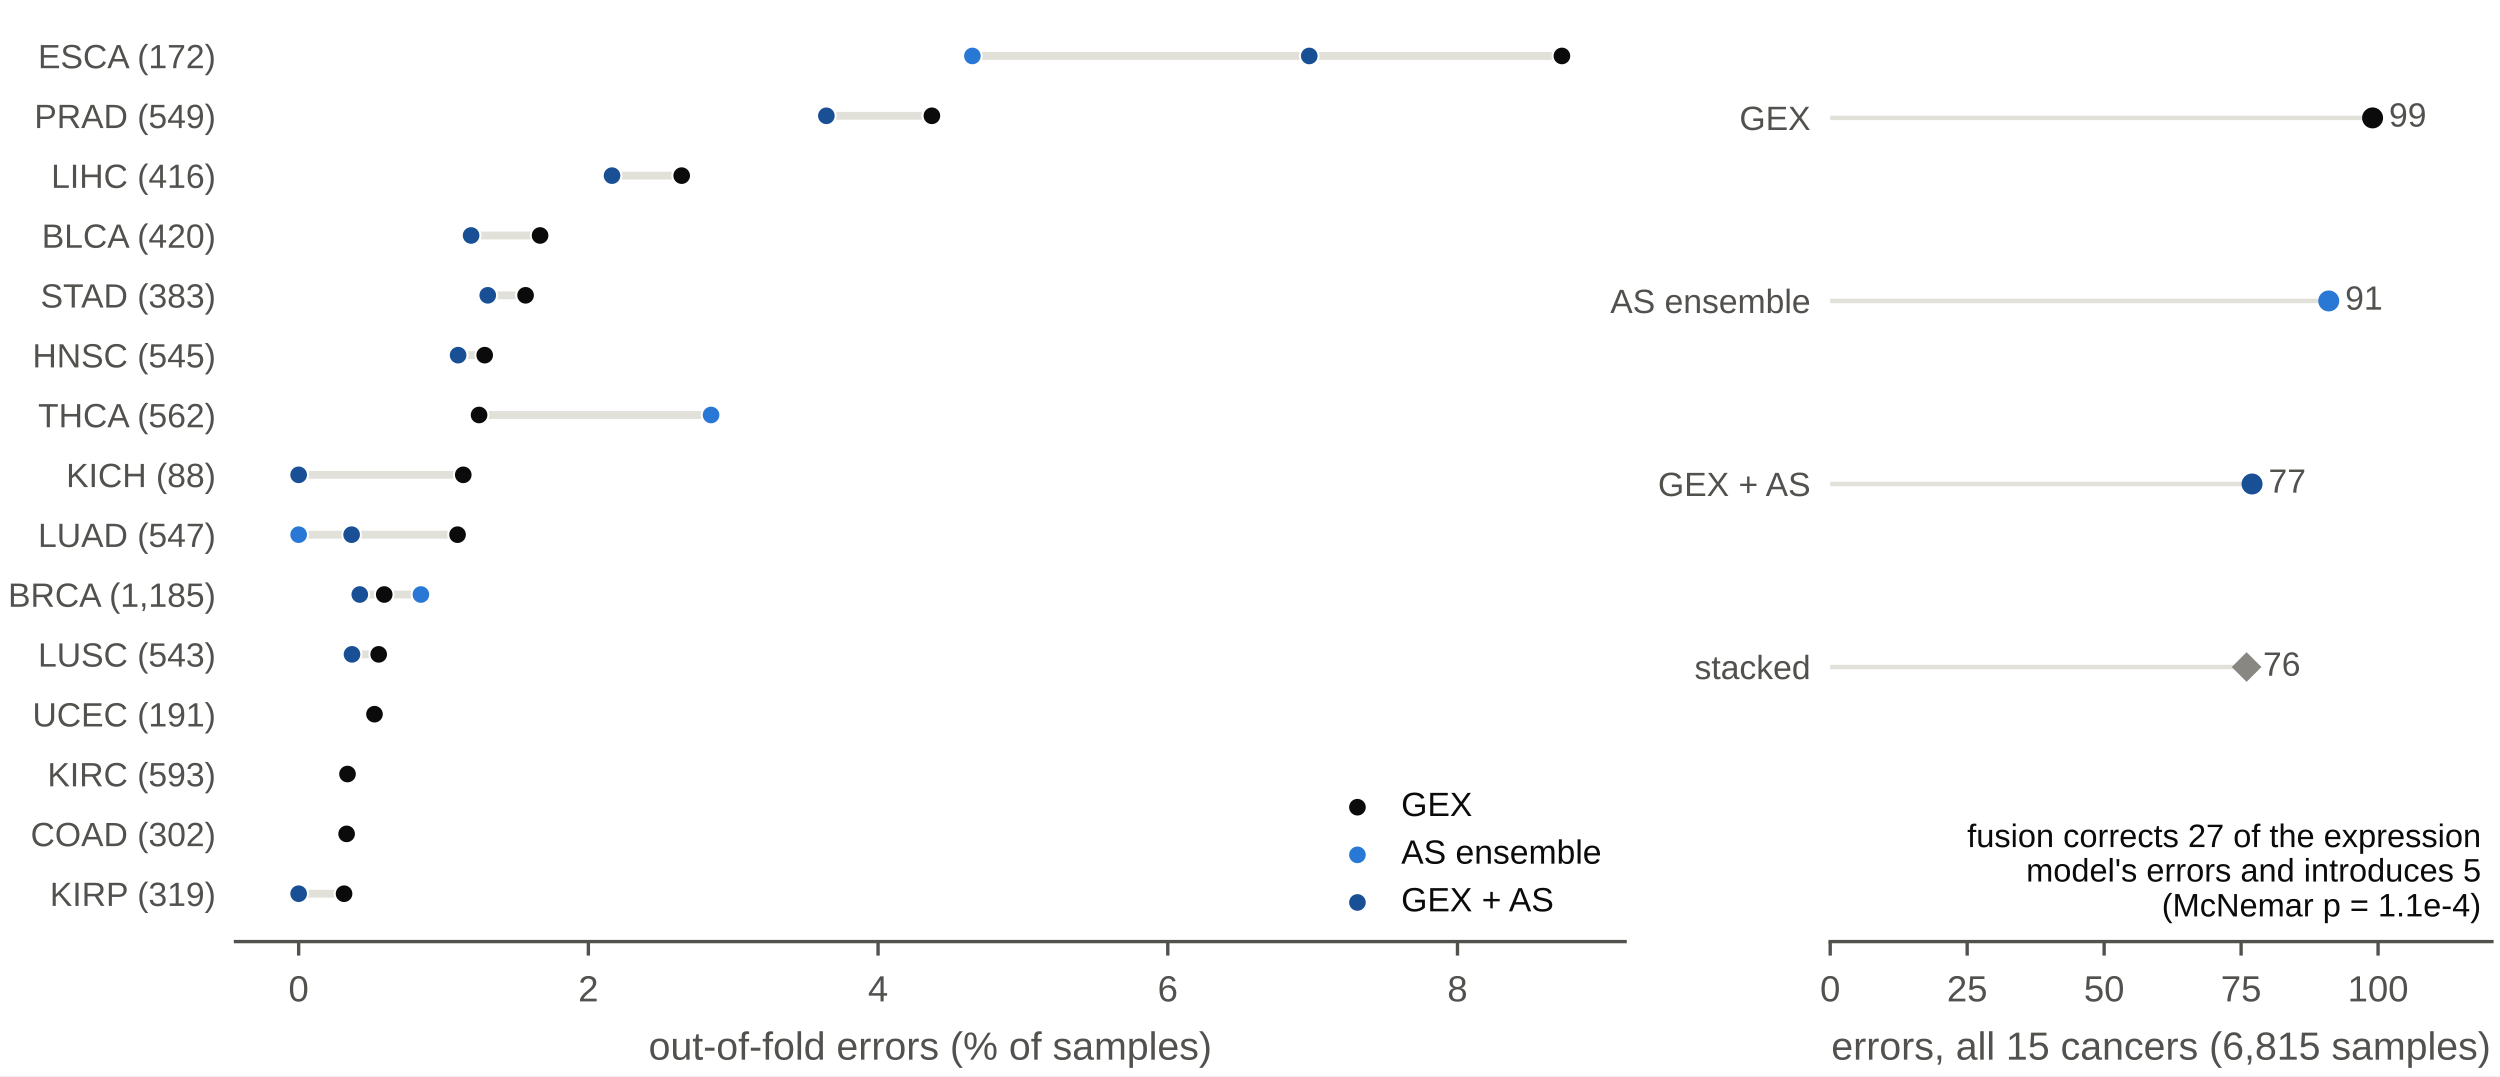
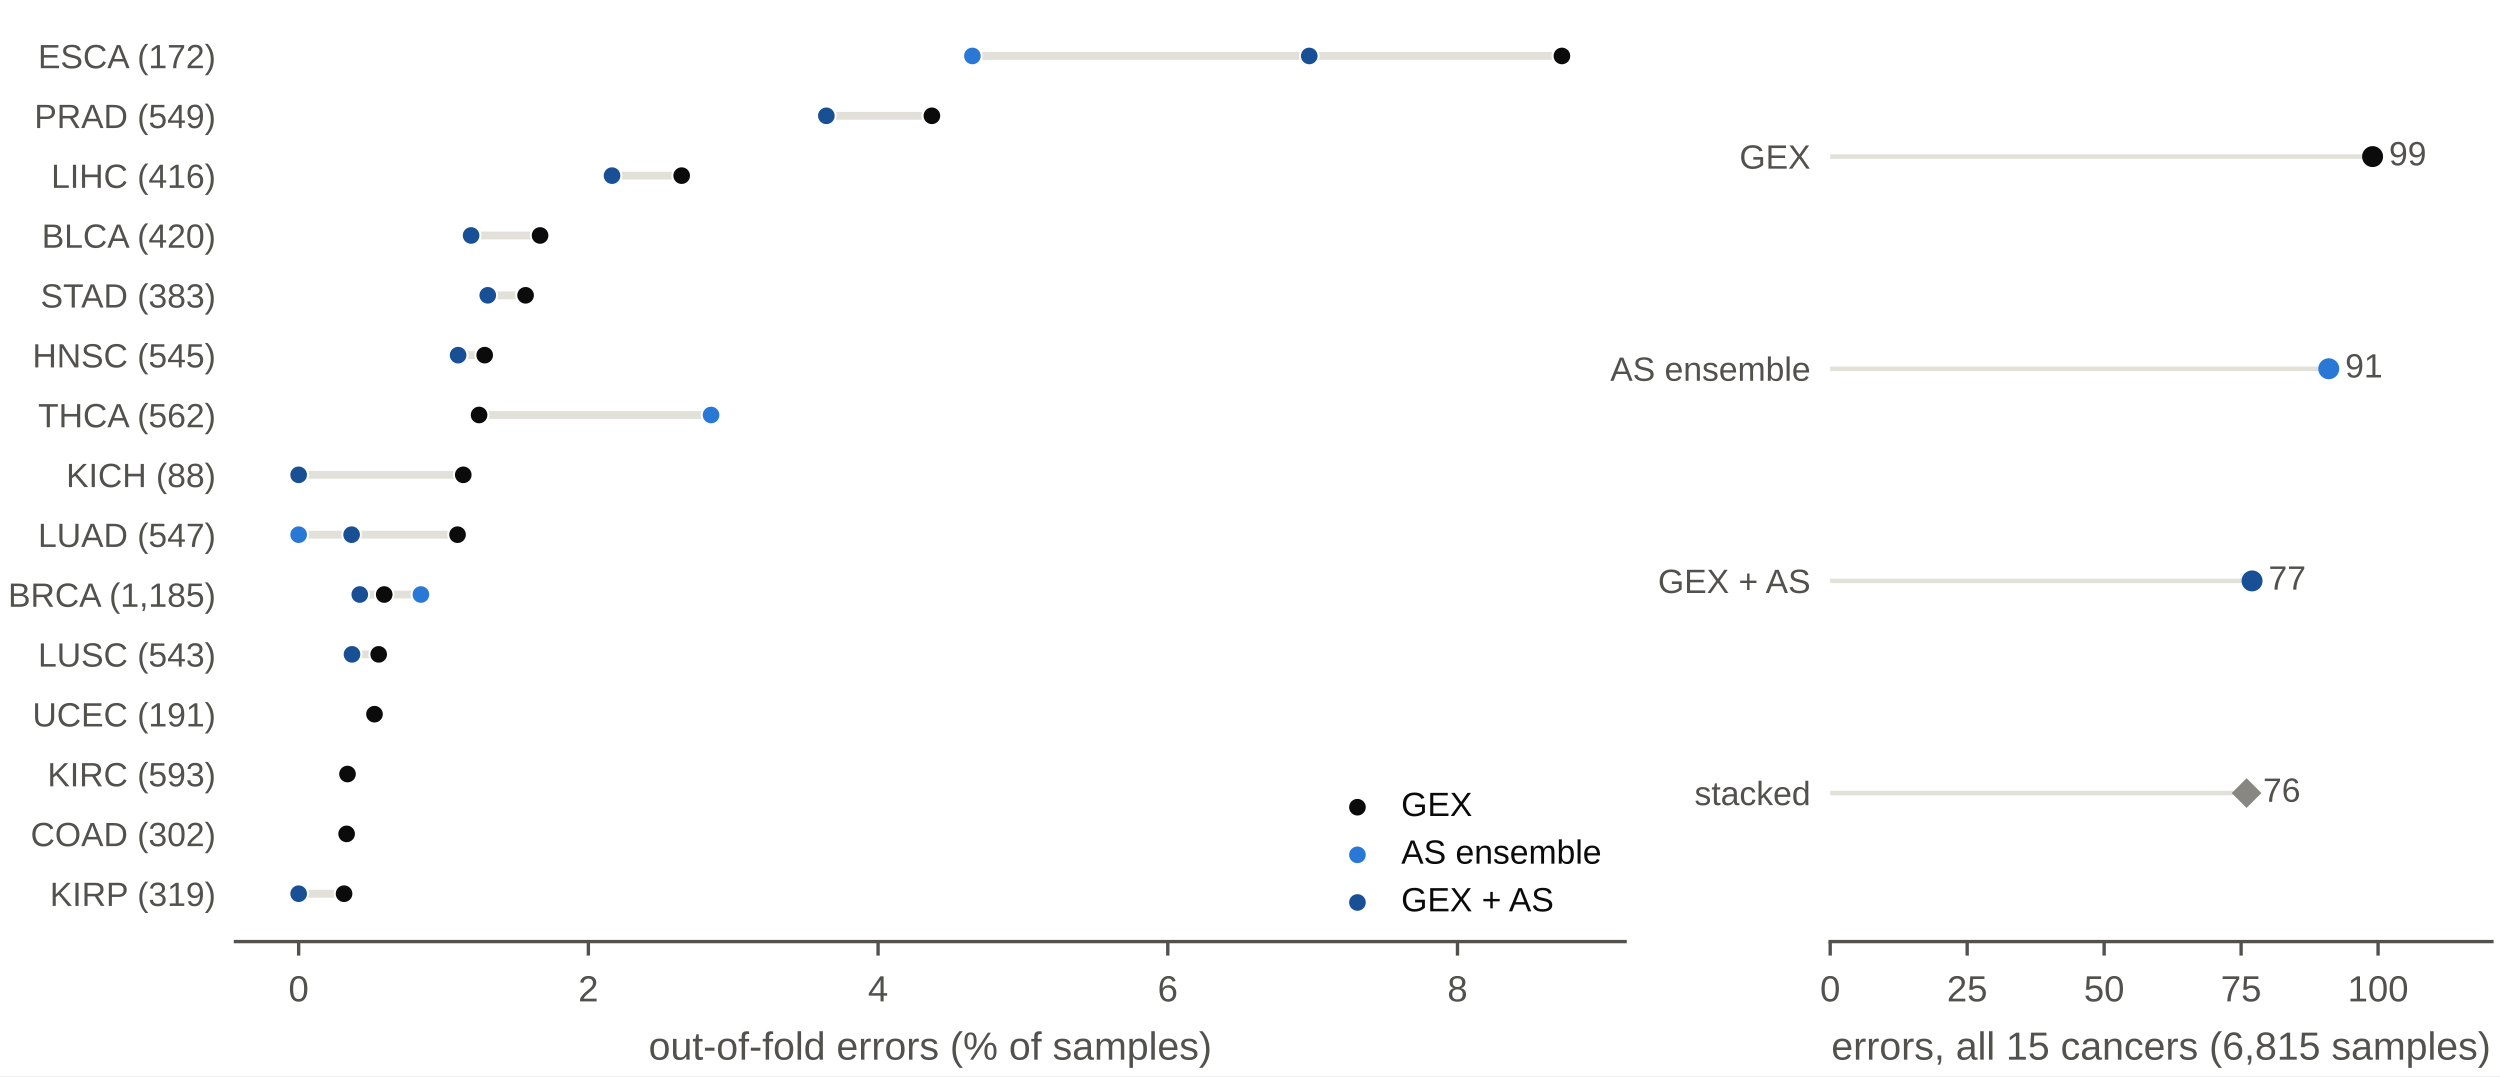
<svg xmlns="http://www.w3.org/2000/svg" xmlns:xlink="http://www.w3.org/1999/xlink" width="445.42pt" height="191.714pt" viewBox="0 0 445.42 191.714" version="1.1">
  <defs>
    <style type="text/css">*{stroke-linejoin: round; stroke-linecap: butt}</style>
  </defs>
  <g id="figure_1">
    <g id="patch_1">
      <path d="M 0 191.714  L 445.42 191.714  L 445.42 0  L 0 0  z " style="fill: #ffffff" />
    </g>
    <g id="axes_1">
      <g id="patch_2">
        <path d="M 41.956 167.76  L 289.537 167.76  L 289.537 1.44  L 41.956 1.44  z " style="fill: #ffffff" />
      </g>
      <g id="line2d_1">
-         <path d="M 53.21 159.231  L 61.3 159.231  " clip-path="url(#p620a79ad7a)" style="fill: none; stroke: #e1e0d9; stroke-width: 1.4; stroke-linecap: square" />
+         <path d="M 53.21 159.231  L 61.3 159.231  " clip-path="url(#p52e3dbb729)" style="fill: none; stroke: #e1e0d9; stroke-width: 1.4; stroke-linecap: square" />
      </g>
      <g id="line2d_2">
-         <path d="M 61.756 148.569  L 61.756 148.569  " clip-path="url(#p620a79ad7a)" style="fill: none; stroke: #e1e0d9; stroke-width: 1.4; stroke-linecap: square" />
+         <path d="M 61.756 148.569  L 61.756 148.569  " clip-path="url(#p52e3dbb729)" style="fill: none; stroke: #e1e0d9; stroke-width: 1.4; stroke-linecap: square" />
      </g>
      <g id="line2d_3">
-         <path d="M 61.914 137.908  L 61.914 137.908  " clip-path="url(#p620a79ad7a)" style="fill: none; stroke: #e1e0d9; stroke-width: 1.4; stroke-linecap: square" />
+         <path d="M 61.914 137.908  L 61.914 137.908  " clip-path="url(#p52e3dbb729)" style="fill: none; stroke: #e1e0d9; stroke-width: 1.4; stroke-linecap: square" />
      </g>
      <g id="line2d_4">
-         <path d="M 66.722 127.246  L 66.722 127.246  " clip-path="url(#p620a79ad7a)" style="fill: none; stroke: #e1e0d9; stroke-width: 1.4; stroke-linecap: square" />
+         <path d="M 66.722 127.246  L 66.722 127.246  " clip-path="url(#p52e3dbb729)" style="fill: none; stroke: #e1e0d9; stroke-width: 1.4; stroke-linecap: square" />
      </g>
      <g id="line2d_5">
-         <path d="M 62.716 116.585  L 67.469 116.585  " clip-path="url(#p620a79ad7a)" style="fill: none; stroke: #e1e0d9; stroke-width: 1.4; stroke-linecap: square" />
+         <path d="M 62.716 116.585  L 67.469 116.585  " clip-path="url(#p52e3dbb729)" style="fill: none; stroke: #e1e0d9; stroke-width: 1.4; stroke-linecap: square" />
      </g>
      <g id="line2d_6">
-         <path d="M 64.1 105.923  L 74.989 105.923  " clip-path="url(#p620a79ad7a)" style="fill: none; stroke: #e1e0d9; stroke-width: 1.4; stroke-linecap: square" />
+         <path d="M 64.1 105.923  L 74.989 105.923  " clip-path="url(#p52e3dbb729)" style="fill: none; stroke: #e1e0d9; stroke-width: 1.4; stroke-linecap: square" />
      </g>
      <g id="line2d_7">
-         <path d="M 53.21 95.262  L 81.519 95.262  " clip-path="url(#p620a79ad7a)" style="fill: none; stroke: #e1e0d9; stroke-width: 1.4; stroke-linecap: square" />
+         <path d="M 53.21 95.262  L 81.519 95.262  " clip-path="url(#p52e3dbb729)" style="fill: none; stroke: #e1e0d9; stroke-width: 1.4; stroke-linecap: square" />
      </g>
      <g id="line2d_8">
-         <path d="M 53.21 84.6  L 82.538 84.6  " clip-path="url(#p620a79ad7a)" style="fill: none; stroke: #e1e0d9; stroke-width: 1.4; stroke-linecap: square" />
+         <path d="M 53.21 84.6  L 82.538 84.6  " clip-path="url(#p52e3dbb729)" style="fill: none; stroke: #e1e0d9; stroke-width: 1.4; stroke-linecap: square" />
      </g>
      <g id="line2d_9">
-         <path d="M 85.356 73.938  L 126.686 73.938  " clip-path="url(#p620a79ad7a)" style="fill: none; stroke: #e1e0d9; stroke-width: 1.4; stroke-linecap: square" />
+         <path d="M 85.356 73.938  L 126.686 73.938  " clip-path="url(#p52e3dbb729)" style="fill: none; stroke: #e1e0d9; stroke-width: 1.4; stroke-linecap: square" />
      </g>
      <g id="line2d_10">
-         <path d="M 81.623 63.277  L 86.358 63.277  " clip-path="url(#p620a79ad7a)" style="fill: none; stroke: #e1e0d9; stroke-width: 1.4; stroke-linecap: square" />
+         <path d="M 81.623 63.277  L 86.358 63.277  " clip-path="url(#p52e3dbb729)" style="fill: none; stroke: #e1e0d9; stroke-width: 1.4; stroke-linecap: square" />
      </g>
      <g id="line2d_11">
-         <path d="M 86.902 52.615  L 93.641 52.615  " clip-path="url(#p620a79ad7a)" style="fill: none; stroke: #e1e0d9; stroke-width: 1.4; stroke-linecap: square" />
+         <path d="M 86.902 52.615  L 93.641 52.615  " clip-path="url(#p52e3dbb729)" style="fill: none; stroke: #e1e0d9; stroke-width: 1.4; stroke-linecap: square" />
      </g>
      <g id="line2d_12">
-         <path d="M 83.934 41.954  L 96.224 41.954  " clip-path="url(#p620a79ad7a)" style="fill: none; stroke: #e1e0d9; stroke-width: 1.4; stroke-linecap: square" />
+         <path d="M 83.934 41.954  L 96.224 41.954  " clip-path="url(#p52e3dbb729)" style="fill: none; stroke: #e1e0d9; stroke-width: 1.4; stroke-linecap: square" />
      </g>
      <g id="line2d_13">
-         <path d="M 109.045 31.292  L 121.453 31.292  " clip-path="url(#p620a79ad7a)" style="fill: none; stroke: #e1e0d9; stroke-width: 1.4; stroke-linecap: square" />
+         <path d="M 109.045 31.292  L 121.453 31.292  " clip-path="url(#p52e3dbb729)" style="fill: none; stroke: #e1e0d9; stroke-width: 1.4; stroke-linecap: square" />
      </g>
      <g id="line2d_14">
-         <path d="M 147.23 20.631  L 166.033 20.631  " clip-path="url(#p620a79ad7a)" style="fill: none; stroke: #e1e0d9; stroke-width: 1.4; stroke-linecap: square" />
+         <path d="M 147.23 20.631  L 166.033 20.631  " clip-path="url(#p52e3dbb729)" style="fill: none; stroke: #e1e0d9; stroke-width: 1.4; stroke-linecap: square" />
      </g>
      <g id="line2d_15">
-         <path d="M 173.249 9.969  L 278.283 9.969  " clip-path="url(#p620a79ad7a)" style="fill: none; stroke: #e1e0d9; stroke-width: 1.4; stroke-linecap: square" />
+         <path d="M 173.249 9.969  L 278.283 9.969  " clip-path="url(#p52e3dbb729)" style="fill: none; stroke: #e1e0d9; stroke-width: 1.4; stroke-linecap: square" />
      </g>
      <g id="matplotlib.axis_1">
        <g id="xtick_1">
          <g id="line2d_16">
            <defs>
-               <path id="mfa50b2a438" d="M 0 0  L 0 2.5  " style="stroke: #52514e; stroke-width: 0.6" />
+               <path id="maf47513881" d="M 0 0  L 0 2.5  " style="stroke: #52514e; stroke-width: 0.6" />
            </defs>
            <g>
-               <use xlink:href="#mfa50b2a438" x="53.21" y="167.76" style="fill: #52514e; stroke: #52514e; stroke-width: 0.6" />
+               <use xlink:href="#maf47513881" x="53.21" y="167.76" style="fill: #52514e; stroke: #52514e; stroke-width: 0.6" />
            </g>
          </g>
          <g id="text_1">
            <text style="font-size: 6.5px; font-family: 'Arial', 'Helvetica', 'DejaVu Sans', sans-serif; text-anchor: middle; fill: #52514e" x="53.21" y="178.413" transform="rotate(-0 53.20991 178.4126)">0</text>
          </g>
        </g>
        <g id="xtick_2">
          <g id="line2d_17">
            <g>
-               <use xlink:href="#mfa50b2a438" x="104.827" y="167.76" style="fill: #52514e; stroke: #52514e; stroke-width: 0.6" />
+               <use xlink:href="#maf47513881" x="104.827" y="167.76" style="fill: #52514e; stroke: #52514e; stroke-width: 0.6" />
            </g>
          </g>
          <g id="text_2">
            <text style="font-size: 6.5px; font-family: 'Arial', 'Helvetica', 'DejaVu Sans', sans-serif; text-anchor: middle; fill: #52514e" x="104.827" y="178.413" transform="rotate(-0 104.8267 178.4126)">2</text>
          </g>
        </g>
        <g id="xtick_3">
          <g id="line2d_18">
            <g>
-               <use xlink:href="#mfa50b2a438" x="156.443" y="167.76" style="fill: #52514e; stroke: #52514e; stroke-width: 0.6" />
+               <use xlink:href="#maf47513881" x="156.443" y="167.76" style="fill: #52514e; stroke: #52514e; stroke-width: 0.6" />
            </g>
          </g>
          <g id="text_3">
            <text style="font-size: 6.5px; font-family: 'Arial', 'Helvetica', 'DejaVu Sans', sans-serif; text-anchor: middle; fill: #52514e" x="156.443" y="178.413" transform="rotate(-0 156.4435 178.4126)">4</text>
          </g>
        </g>
        <g id="xtick_4">
          <g id="line2d_19">
            <g>
-               <use xlink:href="#mfa50b2a438" x="208.06" y="167.76" style="fill: #52514e; stroke: #52514e; stroke-width: 0.6" />
+               <use xlink:href="#maf47513881" x="208.06" y="167.76" style="fill: #52514e; stroke: #52514e; stroke-width: 0.6" />
            </g>
          </g>
          <g id="text_4">
            <text style="font-size: 6.5px; font-family: 'Arial', 'Helvetica', 'DejaVu Sans', sans-serif; text-anchor: middle; fill: #52514e" x="208.06" y="178.413" transform="rotate(-0 208.0603 178.4126)">6</text>
          </g>
        </g>
        <g id="xtick_5">
          <g id="line2d_20">
            <g>
-               <use xlink:href="#mfa50b2a438" x="259.677" y="167.76" style="fill: #52514e; stroke: #52514e; stroke-width: 0.6" />
+               <use xlink:href="#maf47513881" x="259.677" y="167.76" style="fill: #52514e; stroke: #52514e; stroke-width: 0.6" />
            </g>
          </g>
          <g id="text_5">
            <text style="font-size: 6.5px; font-family: 'Arial', 'Helvetica', 'DejaVu Sans', sans-serif; text-anchor: middle; fill: #52514e" x="259.677" y="178.413" transform="rotate(-0 259.6771 178.4126)">8</text>
          </g>
        </g>
        <g id="text_6">
          <text style="font-size: 7px; font-family: 'Arial', 'Helvetica', 'DejaVu Sans', sans-serif; text-anchor: middle; fill: #52514e" x="165.747" y="188.8" transform="rotate(-0 165.7465 188.8002)">out-of-fold errors (% of samples)</text>
        </g>
      </g>
      <g id="matplotlib.axis_2">
        <g id="ytick_1">
          <g id="line2d_21" />
          <g id="text_7">
            <text style="font-size: 6px; font-family: 'Arial', 'Helvetica', 'DejaVu Sans', sans-serif; text-anchor: end; fill: #52514e" x="38.456" y="161.415" transform="rotate(-0 38.45625 161.4147)">KIRP (319)</text>
          </g>
        </g>
        <g id="ytick_2">
          <g id="line2d_22" />
          <g id="text_8">
            <text style="font-size: 6px; font-family: 'Arial', 'Helvetica', 'DejaVu Sans', sans-serif; text-anchor: end; fill: #52514e" x="38.456" y="150.755" transform="rotate(-0 38.45625 150.755)">COAD (302)</text>
          </g>
        </g>
        <g id="ytick_3">
          <g id="line2d_23" />
          <g id="text_9">
            <text style="font-size: 6px; font-family: 'Arial', 'Helvetica', 'DejaVu Sans', sans-serif; text-anchor: end; fill: #52514e" x="38.456" y="140.092" transform="rotate(-0 38.45625 140.0916)">KIRC (593)</text>
          </g>
        </g>
        <g id="ytick_4">
          <g id="line2d_24" />
          <g id="text_10">
            <text style="font-size: 6px; font-family: 'Arial', 'Helvetica', 'DejaVu Sans', sans-serif; text-anchor: end; fill: #52514e" x="38.456" y="129.43" transform="rotate(-0 38.45625 129.4301)">UCEC (191)</text>
          </g>
        </g>
        <g id="ytick_5">
          <g id="line2d_25" />
          <g id="text_11">
            <text style="font-size: 6px; font-family: 'Arial', 'Helvetica', 'DejaVu Sans', sans-serif; text-anchor: end; fill: #52514e" x="38.456" y="118.769" transform="rotate(-0 38.45625 118.7685)">LUSC (543)</text>
          </g>
        </g>
        <g id="ytick_6">
          <g id="line2d_26" />
          <g id="text_12">
            <text style="font-size: 6px; font-family: 'Arial', 'Helvetica', 'DejaVu Sans', sans-serif; text-anchor: end; fill: #52514e" x="38.456" y="108.107" transform="rotate(-0 38.45625 108.107)">BRCA (1,185)</text>
          </g>
        </g>
        <g id="ytick_7">
          <g id="line2d_27" />
          <g id="text_13">
            <text style="font-size: 6px; font-family: 'Arial', 'Helvetica', 'DejaVu Sans', sans-serif; text-anchor: end; fill: #52514e" x="38.456" y="97.445" transform="rotate(-0 38.45625 97.44545)">LUAD (547)</text>
          </g>
        </g>
        <g id="ytick_8">
          <g id="line2d_28" />
          <g id="text_14">
            <text style="font-size: 6px; font-family: 'Arial', 'Helvetica', 'DejaVu Sans', sans-serif; text-anchor: end; fill: #52514e" x="38.456" y="86.784" transform="rotate(-0 38.45625 86.78391)">KICH (88)</text>
          </g>
        </g>
        <g id="ytick_9">
          <g id="line2d_29" />
          <g id="text_15">
            <text style="font-size: 6px; font-family: 'Arial', 'Helvetica', 'DejaVu Sans', sans-serif; text-anchor: end; fill: #52514e" x="38.456" y="76.122" transform="rotate(-0 38.45625 76.12237)">THCA (562)</text>
          </g>
        </g>
        <g id="ytick_10">
          <g id="line2d_30" />
          <g id="text_16">
            <text style="font-size: 6px; font-family: 'Arial', 'Helvetica', 'DejaVu Sans', sans-serif; text-anchor: end; fill: #52514e" x="38.456" y="65.461" transform="rotate(-0 38.45625 65.46083)">HNSC (545)</text>
          </g>
        </g>
        <g id="ytick_11">
          <g id="line2d_31" />
          <g id="text_17">
            <text style="font-size: 6px; font-family: 'Arial', 'Helvetica', 'DejaVu Sans', sans-serif; text-anchor: end; fill: #52514e" x="38.456" y="54.799" transform="rotate(-0 38.45625 54.79929)">STAD (383)</text>
          </g>
        </g>
        <g id="ytick_12">
          <g id="line2d_32" />
          <g id="text_18">
            <text style="font-size: 6px; font-family: 'Arial', 'Helvetica', 'DejaVu Sans', sans-serif; text-anchor: end; fill: #52514e" x="38.456" y="44.138" transform="rotate(-0 38.45625 44.13775)">BLCA (420)</text>
          </g>
        </g>
        <g id="ytick_13">
          <g id="line2d_33" />
          <g id="text_19">
            <text style="font-size: 6px; font-family: 'Arial', 'Helvetica', 'DejaVu Sans', sans-serif; text-anchor: end; fill: #52514e" x="38.456" y="33.476" transform="rotate(-0 38.45625 33.47621)">LIHC (416)</text>
          </g>
        </g>
        <g id="ytick_14">
          <g id="line2d_34" />
          <g id="text_20">
            <text style="font-size: 6px; font-family: 'Arial', 'Helvetica', 'DejaVu Sans', sans-serif; text-anchor: end; fill: #52514e" x="38.456" y="22.815" transform="rotate(-0 38.45625 22.81468)">PRAD (549)</text>
          </g>
        </g>
        <g id="ytick_15">
          <g id="line2d_35" />
          <g id="text_21">
            <text style="font-size: 6px; font-family: 'Arial', 'Helvetica', 'DejaVu Sans', sans-serif; text-anchor: end; fill: #52514e" x="38.456" y="12.153" transform="rotate(-0 38.45625 12.15314)">ESCA (172)</text>
          </g>
        </g>
      </g>
      <g id="patch_3">
        <path d="M 41.956 167.76  L 289.537 167.76  " style="fill: none; stroke: #52514e; stroke-width: 0.6; stroke-linejoin: miter; stroke-linecap: square" />
      </g>
      <g id="PathCollection_1">
        <defs>
-           <path id="mcfa8bf5279" d="M 0 1.658  C 0.44 1.658 0.862 1.484 1.173 1.173  C 1.484 0.862 1.658 0.44 1.658 0  C 1.658 -0.44 1.484 -0.862 1.173 -1.173  C 0.862 -1.484 0.44 -1.658 0 -1.658  C -0.44 -1.658 -0.862 -1.484 -1.173 -1.173  C -1.484 -0.862 -1.658 -0.44 -1.658 0  C -1.658 0.44 -1.484 0.862 -1.173 1.173  C -0.862 1.484 -0.44 1.658 0 1.658  z " style="stroke: #ffffff; stroke-width: 0.35" />
-         </defs>
-         <g clip-path="url(#p620a79ad7a)">
-           <use xlink:href="#mcfa8bf5279" x="61.3" y="159.231" style="fill: #2a78d6; stroke: #ffffff; stroke-width: 0.35" />
-           <use xlink:href="#mcfa8bf5279" x="61.756" y="148.569" style="fill: #2a78d6; stroke: #ffffff; stroke-width: 0.35" />
-           <use xlink:href="#mcfa8bf5279" x="61.914" y="137.908" style="fill: #2a78d6; stroke: #ffffff; stroke-width: 0.35" />
-           <use xlink:href="#mcfa8bf5279" x="66.722" y="127.246" style="fill: #2a78d6; stroke: #ffffff; stroke-width: 0.35" />
-           <use xlink:href="#mcfa8bf5279" x="62.716" y="116.585" style="fill: #2a78d6; stroke: #ffffff; stroke-width: 0.35" />
-           <use xlink:href="#mcfa8bf5279" x="74.989" y="105.923" style="fill: #2a78d6; stroke: #ffffff; stroke-width: 0.35" />
-           <use xlink:href="#mcfa8bf5279" x="53.21" y="95.262" style="fill: #2a78d6; stroke: #ffffff; stroke-width: 0.35" />
-           <use xlink:href="#mcfa8bf5279" x="53.21" y="84.6" style="fill: #2a78d6; stroke: #ffffff; stroke-width: 0.35" />
-           <use xlink:href="#mcfa8bf5279" x="126.686" y="73.938" style="fill: #2a78d6; stroke: #ffffff; stroke-width: 0.35" />
-           <use xlink:href="#mcfa8bf5279" x="81.623" y="63.277" style="fill: #2a78d6; stroke: #ffffff; stroke-width: 0.35" />
-           <use xlink:href="#mcfa8bf5279" x="93.641" y="52.615" style="fill: #2a78d6; stroke: #ffffff; stroke-width: 0.35" />
-           <use xlink:href="#mcfa8bf5279" x="83.934" y="41.954" style="fill: #2a78d6; stroke: #ffffff; stroke-width: 0.35" />
-           <use xlink:href="#mcfa8bf5279" x="109.045" y="31.292" style="fill: #2a78d6; stroke: #ffffff; stroke-width: 0.35" />
-           <use xlink:href="#mcfa8bf5279" x="166.033" y="20.631" style="fill: #2a78d6; stroke: #ffffff; stroke-width: 0.35" />
-           <use xlink:href="#mcfa8bf5279" x="173.249" y="9.969" style="fill: #2a78d6; stroke: #ffffff; stroke-width: 0.35" />
+           <path id="m15bb0896d6" d="M 0 1.658  C 0.44 1.658 0.862 1.484 1.173 1.173  C 1.484 0.862 1.658 0.44 1.658 0  C 1.658 -0.44 1.484 -0.862 1.173 -1.173  C 0.862 -1.484 0.44 -1.658 0 -1.658  C -0.44 -1.658 -0.862 -1.484 -1.173 -1.173  C -1.484 -0.862 -1.658 -0.44 -1.658 0  C -1.658 0.44 -1.484 0.862 -1.173 1.173  C -0.862 1.484 -0.44 1.658 0 1.658  z " style="stroke: #ffffff; stroke-width: 0.35" />
+         </defs>
+         <g clip-path="url(#p52e3dbb729)">
+           <use xlink:href="#m15bb0896d6" x="61.3" y="159.231" style="fill: #2a78d6; stroke: #ffffff; stroke-width: 0.35" />
+           <use xlink:href="#m15bb0896d6" x="61.756" y="148.569" style="fill: #2a78d6; stroke: #ffffff; stroke-width: 0.35" />
+           <use xlink:href="#m15bb0896d6" x="61.914" y="137.908" style="fill: #2a78d6; stroke: #ffffff; stroke-width: 0.35" />
+           <use xlink:href="#m15bb0896d6" x="66.722" y="127.246" style="fill: #2a78d6; stroke: #ffffff; stroke-width: 0.35" />
+           <use xlink:href="#m15bb0896d6" x="62.716" y="116.585" style="fill: #2a78d6; stroke: #ffffff; stroke-width: 0.35" />
+           <use xlink:href="#m15bb0896d6" x="74.989" y="105.923" style="fill: #2a78d6; stroke: #ffffff; stroke-width: 0.35" />
+           <use xlink:href="#m15bb0896d6" x="53.21" y="95.262" style="fill: #2a78d6; stroke: #ffffff; stroke-width: 0.35" />
+           <use xlink:href="#m15bb0896d6" x="53.21" y="84.6" style="fill: #2a78d6; stroke: #ffffff; stroke-width: 0.35" />
+           <use xlink:href="#m15bb0896d6" x="126.686" y="73.938" style="fill: #2a78d6; stroke: #ffffff; stroke-width: 0.35" />
+           <use xlink:href="#m15bb0896d6" x="81.623" y="63.277" style="fill: #2a78d6; stroke: #ffffff; stroke-width: 0.35" />
+           <use xlink:href="#m15bb0896d6" x="93.641" y="52.615" style="fill: #2a78d6; stroke: #ffffff; stroke-width: 0.35" />
+           <use xlink:href="#m15bb0896d6" x="83.934" y="41.954" style="fill: #2a78d6; stroke: #ffffff; stroke-width: 0.35" />
+           <use xlink:href="#m15bb0896d6" x="109.045" y="31.292" style="fill: #2a78d6; stroke: #ffffff; stroke-width: 0.35" />
+           <use xlink:href="#m15bb0896d6" x="166.033" y="20.631" style="fill: #2a78d6; stroke: #ffffff; stroke-width: 0.35" />
+           <use xlink:href="#m15bb0896d6" x="173.249" y="9.969" style="fill: #2a78d6; stroke: #ffffff; stroke-width: 0.35" />
        </g>
      </g>
      <g id="PathCollection_2">
        <defs>
-           <path id="m3e776e8f9d" d="M 0 1.658  C 0.44 1.658 0.862 1.484 1.173 1.173  C 1.484 0.862 1.658 0.44 1.658 0  C 1.658 -0.44 1.484 -0.862 1.173 -1.173  C 0.862 -1.484 0.44 -1.658 0 -1.658  C -0.44 -1.658 -0.862 -1.484 -1.173 -1.173  C -1.484 -0.862 -1.658 -0.44 -1.658 0  C -1.658 0.44 -1.484 0.862 -1.173 1.173  C -0.862 1.484 -0.44 1.658 0 1.658  z " style="stroke: #ffffff; stroke-width: 0.35" />
-         </defs>
-         <g clip-path="url(#p620a79ad7a)">
-           <use xlink:href="#m3e776e8f9d" x="53.21" y="159.231" style="fill: #184f95; stroke: #ffffff; stroke-width: 0.35" />
-           <use xlink:href="#m3e776e8f9d" x="61.756" y="148.569" style="fill: #184f95; stroke: #ffffff; stroke-width: 0.35" />
-           <use xlink:href="#m3e776e8f9d" x="61.914" y="137.908" style="fill: #184f95; stroke: #ffffff; stroke-width: 0.35" />
-           <use xlink:href="#m3e776e8f9d" x="66.722" y="127.246" style="fill: #184f95; stroke: #ffffff; stroke-width: 0.35" />
-           <use xlink:href="#m3e776e8f9d" x="62.716" y="116.585" style="fill: #184f95; stroke: #ffffff; stroke-width: 0.35" />
-           <use xlink:href="#m3e776e8f9d" x="64.1" y="105.923" style="fill: #184f95; stroke: #ffffff; stroke-width: 0.35" />
-           <use xlink:href="#m3e776e8f9d" x="62.646" y="95.262" style="fill: #184f95; stroke: #ffffff; stroke-width: 0.35" />
-           <use xlink:href="#m3e776e8f9d" x="53.21" y="84.6" style="fill: #184f95; stroke: #ffffff; stroke-width: 0.35" />
-           <use xlink:href="#m3e776e8f9d" x="85.356" y="73.938" style="fill: #184f95; stroke: #ffffff; stroke-width: 0.35" />
-           <use xlink:href="#m3e776e8f9d" x="81.623" y="63.277" style="fill: #184f95; stroke: #ffffff; stroke-width: 0.35" />
-           <use xlink:href="#m3e776e8f9d" x="86.902" y="52.615" style="fill: #184f95; stroke: #ffffff; stroke-width: 0.35" />
-           <use xlink:href="#m3e776e8f9d" x="83.934" y="41.954" style="fill: #184f95; stroke: #ffffff; stroke-width: 0.35" />
-           <use xlink:href="#m3e776e8f9d" x="109.045" y="31.292" style="fill: #184f95; stroke: #ffffff; stroke-width: 0.35" />
-           <use xlink:href="#m3e776e8f9d" x="147.23" y="20.631" style="fill: #184f95; stroke: #ffffff; stroke-width: 0.35" />
-           <use xlink:href="#m3e776e8f9d" x="233.268" y="9.969" style="fill: #184f95; stroke: #ffffff; stroke-width: 0.35" />
+           <path id="md5b313f161" d="M 0 1.658  C 0.44 1.658 0.862 1.484 1.173 1.173  C 1.484 0.862 1.658 0.44 1.658 0  C 1.658 -0.44 1.484 -0.862 1.173 -1.173  C 0.862 -1.484 0.44 -1.658 0 -1.658  C -0.44 -1.658 -0.862 -1.484 -1.173 -1.173  C -1.484 -0.862 -1.658 -0.44 -1.658 0  C -1.658 0.44 -1.484 0.862 -1.173 1.173  C -0.862 1.484 -0.44 1.658 0 1.658  z " style="stroke: #ffffff; stroke-width: 0.35" />
+         </defs>
+         <g clip-path="url(#p52e3dbb729)">
+           <use xlink:href="#md5b313f161" x="53.21" y="159.231" style="fill: #184f95; stroke: #ffffff; stroke-width: 0.35" />
+           <use xlink:href="#md5b313f161" x="61.756" y="148.569" style="fill: #184f95; stroke: #ffffff; stroke-width: 0.35" />
+           <use xlink:href="#md5b313f161" x="61.914" y="137.908" style="fill: #184f95; stroke: #ffffff; stroke-width: 0.35" />
+           <use xlink:href="#md5b313f161" x="66.722" y="127.246" style="fill: #184f95; stroke: #ffffff; stroke-width: 0.35" />
+           <use xlink:href="#md5b313f161" x="62.716" y="116.585" style="fill: #184f95; stroke: #ffffff; stroke-width: 0.35" />
+           <use xlink:href="#md5b313f161" x="64.1" y="105.923" style="fill: #184f95; stroke: #ffffff; stroke-width: 0.35" />
+           <use xlink:href="#md5b313f161" x="62.646" y="95.262" style="fill: #184f95; stroke: #ffffff; stroke-width: 0.35" />
+           <use xlink:href="#md5b313f161" x="53.21" y="84.6" style="fill: #184f95; stroke: #ffffff; stroke-width: 0.35" />
+           <use xlink:href="#md5b313f161" x="85.356" y="73.938" style="fill: #184f95; stroke: #ffffff; stroke-width: 0.35" />
+           <use xlink:href="#md5b313f161" x="81.623" y="63.277" style="fill: #184f95; stroke: #ffffff; stroke-width: 0.35" />
+           <use xlink:href="#md5b313f161" x="86.902" y="52.615" style="fill: #184f95; stroke: #ffffff; stroke-width: 0.35" />
+           <use xlink:href="#md5b313f161" x="83.934" y="41.954" style="fill: #184f95; stroke: #ffffff; stroke-width: 0.35" />
+           <use xlink:href="#md5b313f161" x="109.045" y="31.292" style="fill: #184f95; stroke: #ffffff; stroke-width: 0.35" />
+           <use xlink:href="#md5b313f161" x="147.23" y="20.631" style="fill: #184f95; stroke: #ffffff; stroke-width: 0.35" />
+           <use xlink:href="#md5b313f161" x="233.268" y="9.969" style="fill: #184f95; stroke: #ffffff; stroke-width: 0.35" />
        </g>
      </g>
      <g id="PathCollection_3">
        <defs>
-           <path id="mc3bbd9783c" d="M 0 1.658  C 0.44 1.658 0.862 1.484 1.173 1.173  C 1.484 0.862 1.658 0.44 1.658 0  C 1.658 -0.44 1.484 -0.862 1.173 -1.173  C 0.862 -1.484 0.44 -1.658 0 -1.658  C -0.44 -1.658 -0.862 -1.484 -1.173 -1.173  C -1.484 -0.862 -1.658 -0.44 -1.658 0  C -1.658 0.44 -1.484 0.862 -1.173 1.173  C -0.862 1.484 -0.44 1.658 0 1.658  z " style="stroke: #ffffff; stroke-width: 0.35" />
-         </defs>
-         <g clip-path="url(#p620a79ad7a)">
-           <use xlink:href="#mc3bbd9783c" x="61.3" y="159.231" style="fill: #0b0b0b; stroke: #ffffff; stroke-width: 0.35" />
-           <use xlink:href="#mc3bbd9783c" x="61.756" y="148.569" style="fill: #0b0b0b; stroke: #ffffff; stroke-width: 0.35" />
-           <use xlink:href="#mc3bbd9783c" x="61.914" y="137.908" style="fill: #0b0b0b; stroke: #ffffff; stroke-width: 0.35" />
-           <use xlink:href="#mc3bbd9783c" x="66.722" y="127.246" style="fill: #0b0b0b; stroke: #ffffff; stroke-width: 0.35" />
-           <use xlink:href="#mc3bbd9783c" x="67.469" y="116.585" style="fill: #0b0b0b; stroke: #ffffff; stroke-width: 0.35" />
-           <use xlink:href="#mc3bbd9783c" x="68.455" y="105.923" style="fill: #0b0b0b; stroke: #ffffff; stroke-width: 0.35" />
-           <use xlink:href="#mc3bbd9783c" x="81.519" y="95.262" style="fill: #0b0b0b; stroke: #ffffff; stroke-width: 0.35" />
-           <use xlink:href="#mc3bbd9783c" x="82.538" y="84.6" style="fill: #0b0b0b; stroke: #ffffff; stroke-width: 0.35" />
-           <use xlink:href="#mc3bbd9783c" x="85.356" y="73.938" style="fill: #0b0b0b; stroke: #ffffff; stroke-width: 0.35" />
-           <use xlink:href="#mc3bbd9783c" x="86.358" y="63.277" style="fill: #0b0b0b; stroke: #ffffff; stroke-width: 0.35" />
-           <use xlink:href="#mc3bbd9783c" x="93.641" y="52.615" style="fill: #0b0b0b; stroke: #ffffff; stroke-width: 0.35" />
-           <use xlink:href="#mc3bbd9783c" x="96.224" y="41.954" style="fill: #0b0b0b; stroke: #ffffff; stroke-width: 0.35" />
-           <use xlink:href="#mc3bbd9783c" x="121.453" y="31.292" style="fill: #0b0b0b; stroke: #ffffff; stroke-width: 0.35" />
-           <use xlink:href="#mc3bbd9783c" x="166.033" y="20.631" style="fill: #0b0b0b; stroke: #ffffff; stroke-width: 0.35" />
-           <use xlink:href="#mc3bbd9783c" x="278.283" y="9.969" style="fill: #0b0b0b; stroke: #ffffff; stroke-width: 0.35" />
+           <path id="m4cc0507d62" d="M 0 1.658  C 0.44 1.658 0.862 1.484 1.173 1.173  C 1.484 0.862 1.658 0.44 1.658 0  C 1.658 -0.44 1.484 -0.862 1.173 -1.173  C 0.862 -1.484 0.44 -1.658 0 -1.658  C -0.44 -1.658 -0.862 -1.484 -1.173 -1.173  C -1.484 -0.862 -1.658 -0.44 -1.658 0  C -1.658 0.44 -1.484 0.862 -1.173 1.173  C -0.862 1.484 -0.44 1.658 0 1.658  z " style="stroke: #ffffff; stroke-width: 0.35" />
+         </defs>
+         <g clip-path="url(#p52e3dbb729)">
+           <use xlink:href="#m4cc0507d62" x="61.3" y="159.231" style="fill: #0b0b0b; stroke: #ffffff; stroke-width: 0.35" />
+           <use xlink:href="#m4cc0507d62" x="61.756" y="148.569" style="fill: #0b0b0b; stroke: #ffffff; stroke-width: 0.35" />
+           <use xlink:href="#m4cc0507d62" x="61.914" y="137.908" style="fill: #0b0b0b; stroke: #ffffff; stroke-width: 0.35" />
+           <use xlink:href="#m4cc0507d62" x="66.722" y="127.246" style="fill: #0b0b0b; stroke: #ffffff; stroke-width: 0.35" />
+           <use xlink:href="#m4cc0507d62" x="67.469" y="116.585" style="fill: #0b0b0b; stroke: #ffffff; stroke-width: 0.35" />
+           <use xlink:href="#m4cc0507d62" x="68.455" y="105.923" style="fill: #0b0b0b; stroke: #ffffff; stroke-width: 0.35" />
+           <use xlink:href="#m4cc0507d62" x="81.519" y="95.262" style="fill: #0b0b0b; stroke: #ffffff; stroke-width: 0.35" />
+           <use xlink:href="#m4cc0507d62" x="82.538" y="84.6" style="fill: #0b0b0b; stroke: #ffffff; stroke-width: 0.35" />
+           <use xlink:href="#m4cc0507d62" x="85.356" y="73.938" style="fill: #0b0b0b; stroke: #ffffff; stroke-width: 0.35" />
+           <use xlink:href="#m4cc0507d62" x="86.358" y="63.277" style="fill: #0b0b0b; stroke: #ffffff; stroke-width: 0.35" />
+           <use xlink:href="#m4cc0507d62" x="93.641" y="52.615" style="fill: #0b0b0b; stroke: #ffffff; stroke-width: 0.35" />
+           <use xlink:href="#m4cc0507d62" x="96.224" y="41.954" style="fill: #0b0b0b; stroke: #ffffff; stroke-width: 0.35" />
+           <use xlink:href="#m4cc0507d62" x="121.453" y="31.292" style="fill: #0b0b0b; stroke: #ffffff; stroke-width: 0.35" />
+           <use xlink:href="#m4cc0507d62" x="166.033" y="20.631" style="fill: #0b0b0b; stroke: #ffffff; stroke-width: 0.35" />
+           <use xlink:href="#m4cc0507d62" x="278.283" y="9.969" style="fill: #0b0b0b; stroke: #ffffff; stroke-width: 0.35" />
        </g>
      </g>
      <g id="legend_1">
        <g id="PathCollection_4">
          <g>
-             <use xlink:href="#mc3bbd9783c" x="241.852" y="143.818" style="fill: #0b0b0b; stroke: #ffffff; stroke-width: 0.35" />
+             <use xlink:href="#m4cc0507d62" x="241.852" y="143.818" style="fill: #0b0b0b; stroke: #ffffff; stroke-width: 0.35" />
          </g>
        </g>
        <g id="text_22">
          <text style="font-size: 6px; font-family: 'Arial', 'Helvetica', 'DejaVu Sans', sans-serif; text-anchor: start; fill: #0b0b0b" x="249.652" y="145.393" transform="rotate(-0 249.6518 145.3931)">GEX</text>
        </g>
        <g id="PathCollection_5">
          <g>
-             <use xlink:href="#mcfa8bf5279" x="241.852" y="152.305" style="fill: #2a78d6; stroke: #ffffff; stroke-width: 0.35" />
+             <use xlink:href="#m15bb0896d6" x="241.852" y="152.305" style="fill: #2a78d6; stroke: #ffffff; stroke-width: 0.35" />
          </g>
        </g>
        <g id="text_23">
          <text style="font-size: 6px; font-family: 'Arial', 'Helvetica', 'DejaVu Sans', sans-serif; text-anchor: start; fill: #0b0b0b" x="249.652" y="153.88" transform="rotate(-0 249.6518 153.8803)">AS ensemble</text>
        </g>
        <g id="PathCollection_6">
          <g>
-             <use xlink:href="#m3e776e8f9d" x="241.852" y="160.792" style="fill: #184f95; stroke: #ffffff; stroke-width: 0.35" />
+             <use xlink:href="#md5b313f161" x="241.852" y="160.792" style="fill: #184f95; stroke: #ffffff; stroke-width: 0.35" />
          </g>
        </g>
        <g id="text_24">
          <text style="font-size: 6px; font-family: 'Arial', 'Helvetica', 'DejaVu Sans', sans-serif; text-anchor: start; fill: #0b0b0b" x="249.652" y="162.368" transform="rotate(-0 249.6518 162.3675)">GEX + AS</text>
        </g>
      </g>
    </g>
    <g id="axes_2">
      <g id="patch_4">
        <path d="M 326.084 167.76  L 443.98 167.76  L 443.98 1.44  L 326.084 1.44  z " style="fill: #ffffff" />
      </g>
      <g id="line2d_36">
-         <path d="M 326.084 21.007  L 422.72 21.007  " clip-path="url(#pbcf47eef6e)" style="fill: none; stroke: #e1e0d9; stroke-width: 0.8; stroke-linecap: square" />
+         <path d="M 326.084 27.9  L 422.72 27.9  " clip-path="url(#p163e70f09a)" style="fill: none; stroke: #e1e0d9; stroke-width: 0.8; stroke-linecap: square" />
      </g>
      <g id="line2d_37">
-         <path d="M 326.084 53.619  L 414.911 53.619  " clip-path="url(#pbcf47eef6e)" style="fill: none; stroke: #e1e0d9; stroke-width: 0.8; stroke-linecap: square" />
+         <path d="M 326.084 65.7  L 414.911 65.7  " clip-path="url(#p163e70f09a)" style="fill: none; stroke: #e1e0d9; stroke-width: 0.8; stroke-linecap: square" />
      </g>
      <g id="line2d_38">
-         <path d="M 326.084 86.231  L 401.245 86.231  " clip-path="url(#pbcf47eef6e)" style="fill: none; stroke: #e1e0d9; stroke-width: 0.8; stroke-linecap: square" />
+         <path d="M 326.084 103.5  L 401.245 103.5  " clip-path="url(#p163e70f09a)" style="fill: none; stroke: #e1e0d9; stroke-width: 0.8; stroke-linecap: square" />
      </g>
      <g id="line2d_39">
-         <path d="M 326.084 118.842  L 400.269 118.842  " clip-path="url(#pbcf47eef6e)" style="fill: none; stroke: #e1e0d9; stroke-width: 0.8; stroke-linecap: square" />
+         <path d="M 326.084 141.3  L 400.269 141.3  " clip-path="url(#p163e70f09a)" style="fill: none; stroke: #e1e0d9; stroke-width: 0.8; stroke-linecap: square" />
      </g>
      <g id="matplotlib.axis_3">
        <g id="xtick_6">
          <g id="line2d_40">
            <g>
-               <use xlink:href="#mfa50b2a438" x="326.084" y="167.76" style="fill: #52514e; stroke: #52514e; stroke-width: 0.6" />
+               <use xlink:href="#maf47513881" x="326.084" y="167.76" style="fill: #52514e; stroke: #52514e; stroke-width: 0.6" />
            </g>
          </g>
          <g id="text_25">
            <text style="font-size: 6.5px; font-family: 'Arial', 'Helvetica', 'DejaVu Sans', sans-serif; text-anchor: middle; fill: #52514e" x="326.084" y="178.413" transform="rotate(-0 326.0844 178.4126)">0</text>
          </g>
        </g>
        <g id="xtick_7">
          <g id="line2d_41">
            <g>
-               <use xlink:href="#mfa50b2a438" x="350.487" y="167.76" style="fill: #52514e; stroke: #52514e; stroke-width: 0.6" />
+               <use xlink:href="#maf47513881" x="350.487" y="167.76" style="fill: #52514e; stroke: #52514e; stroke-width: 0.6" />
            </g>
          </g>
          <g id="text_26">
            <text style="font-size: 6.5px; font-family: 'Arial', 'Helvetica', 'DejaVu Sans', sans-serif; text-anchor: middle; fill: #52514e" x="350.487" y="178.413" transform="rotate(-0 350.4873 178.4126)">25</text>
          </g>
        </g>
        <g id="xtick_8">
          <g id="line2d_42">
            <g>
-               <use xlink:href="#mfa50b2a438" x="374.89" y="167.76" style="fill: #52514e; stroke: #52514e; stroke-width: 0.6" />
+               <use xlink:href="#maf47513881" x="374.89" y="167.76" style="fill: #52514e; stroke: #52514e; stroke-width: 0.6" />
            </g>
          </g>
          <g id="text_27">
            <text style="font-size: 6.5px; font-family: 'Arial', 'Helvetica', 'DejaVu Sans', sans-serif; text-anchor: middle; fill: #52514e" x="374.89" y="178.413" transform="rotate(-0 374.8903 178.4126)">50</text>
          </g>
        </g>
        <g id="xtick_9">
          <g id="line2d_43">
            <g>
-               <use xlink:href="#mfa50b2a438" x="399.293" y="167.76" style="fill: #52514e; stroke: #52514e; stroke-width: 0.6" />
+               <use xlink:href="#maf47513881" x="399.293" y="167.76" style="fill: #52514e; stroke: #52514e; stroke-width: 0.6" />
            </g>
          </g>
          <g id="text_28">
            <text style="font-size: 6.5px; font-family: 'Arial', 'Helvetica', 'DejaVu Sans', sans-serif; text-anchor: middle; fill: #52514e" x="399.293" y="178.413" transform="rotate(-0 399.2932 178.4126)">75</text>
          </g>
        </g>
        <g id="xtick_10">
          <g id="line2d_44">
            <g>
-               <use xlink:href="#mfa50b2a438" x="423.696" y="167.76" style="fill: #52514e; stroke: #52514e; stroke-width: 0.6" />
+               <use xlink:href="#maf47513881" x="423.696" y="167.76" style="fill: #52514e; stroke: #52514e; stroke-width: 0.6" />
            </g>
          </g>
          <g id="text_29">
            <text style="font-size: 6.5px; font-family: 'Arial', 'Helvetica', 'DejaVu Sans', sans-serif; text-anchor: middle; fill: #52514e" x="423.696" y="178.413" transform="rotate(-0 423.6961 178.4126)">100</text>
          </g>
        </g>
        <g id="text_30">
          <text style="font-size: 7px; font-family: 'Arial', 'Helvetica', 'DejaVu Sans', sans-serif; text-anchor: middle; fill: #52514e" x="385.032" y="188.8" transform="rotate(-0 385.0321 188.8002)">errors, all 15 cancers (6,815 samples)</text>
        </g>
      </g>
      <g id="matplotlib.axis_4">
        <g id="ytick_16">
          <g id="line2d_45" />
          <g id="text_31">
-             <text style="font-size: 6px; font-family: 'Arial', 'Helvetica', 'DejaVu Sans', sans-serif; text-anchor: end; fill: #52514e" x="322.584" y="23.154" transform="rotate(-0 322.5844 23.1544)">GEX</text>
+             <text style="font-size: 6px; font-family: 'Arial', 'Helvetica', 'DejaVu Sans', sans-serif; text-anchor: end; fill: #52514e" x="322.584" y="30.047" transform="rotate(-0 322.5844 30.04734)">GEX</text>
          </g>
        </g>
        <g id="ytick_17">
          <g id="line2d_46" />
          <g id="text_32">
-             <text style="font-size: 6px; font-family: 'Arial', 'Helvetica', 'DejaVu Sans', sans-serif; text-anchor: end; fill: #52514e" x="322.584" y="55.766" transform="rotate(-0 322.5844 55.76617)">AS ensemble</text>
+             <text style="font-size: 6px; font-family: 'Arial', 'Helvetica', 'DejaVu Sans', sans-serif; text-anchor: end; fill: #52514e" x="322.584" y="67.847" transform="rotate(-0 322.5844 67.84734)">AS ensemble</text>
          </g>
        </g>
        <g id="ytick_18">
          <g id="line2d_47" />
          <g id="text_33">
-             <text style="font-size: 6px; font-family: 'Arial', 'Helvetica', 'DejaVu Sans', sans-serif; text-anchor: end; fill: #52514e" x="322.584" y="88.378" transform="rotate(-0 322.5844 88.37793)">GEX + AS</text>
+             <text style="font-size: 6px; font-family: 'Arial', 'Helvetica', 'DejaVu Sans', sans-serif; text-anchor: end; fill: #52514e" x="322.584" y="105.647" transform="rotate(-0 322.5844 105.6473)">GEX + AS</text>
          </g>
        </g>
        <g id="ytick_19">
          <g id="line2d_48" />
          <g id="text_34">
-             <text style="font-size: 6px; font-family: 'Arial', 'Helvetica', 'DejaVu Sans', sans-serif; text-anchor: end; fill: #52514e" x="322.584" y="120.99" transform="rotate(-0 322.5844 120.9897)">stacked</text>
+             <text style="font-size: 6px; font-family: 'Arial', 'Helvetica', 'DejaVu Sans', sans-serif; text-anchor: end; fill: #52514e" x="322.584" y="143.447" transform="rotate(-0 322.5844 143.4473)">stacked</text>
          </g>
        </g>
      </g>
      <g id="patch_5">
        <path d="M 326.084 167.76  L 443.98 167.76  " style="fill: none; stroke: #52514e; stroke-width: 0.6; stroke-linejoin: miter; stroke-linecap: square" />
      </g>
      <g id="PathCollection_7">
        <defs>
-           <path id="m4f737e95d2" d="M 0 1.871  C 0.496 1.871 0.972 1.674 1.323 1.323  C 1.674 0.972 1.871 0.496 1.871 0  C 1.871 -0.496 1.674 -0.972 1.323 -1.323  C 0.972 -1.674 0.496 -1.871 0 -1.871  C -0.496 -1.871 -0.972 -1.674 -1.323 -1.323  C -1.674 -0.972 -1.871 -0.496 -1.871 0  C -1.871 0.496 -1.674 0.972 -1.323 1.323  C -0.972 1.674 -0.496 1.871 0 1.871  z " />
-         </defs>
-         <g clip-path="url(#pbcf47eef6e)">
-           <use xlink:href="#m4f737e95d2" x="422.72" y="21.007" style="fill: #0b0b0b" />
+           <path id="mc7bc3daea8" d="M 0 1.871  C 0.496 1.871 0.972 1.674 1.323 1.323  C 1.674 0.972 1.871 0.496 1.871 0  C 1.871 -0.496 1.674 -0.972 1.323 -1.323  C 0.972 -1.674 0.496 -1.871 0 -1.871  C -0.496 -1.871 -0.972 -1.674 -1.323 -1.323  C -1.674 -0.972 -1.871 -0.496 -1.871 0  C -1.871 0.496 -1.674 0.972 -1.323 1.323  C -0.972 1.674 -0.496 1.871 0 1.871  z " />
+         </defs>
+         <g clip-path="url(#p163e70f09a)">
+           <use xlink:href="#mc7bc3daea8" x="422.72" y="27.9" style="fill: #0b0b0b" />
        </g>
      </g>
      <g id="text_35">
-         <text style="font-size: 6px; font-family: 'Arial', 'Helvetica', 'DejaVu Sans', sans-serif; text-anchor: start; fill: #52514e" x="425.648" y="22.558" transform="rotate(-0 425.6484 22.55815)">99</text>
+         <text style="font-size: 6px; font-family: 'Arial', 'Helvetica', 'DejaVu Sans', sans-serif; text-anchor: start; fill: #52514e" x="425.648" y="29.451" transform="rotate(-0 425.6484 29.45109)">99</text>
      </g>
      <g id="PathCollection_8">
        <defs>
-           <path id="mb84db64b48" d="M 0 1.871  C 0.496 1.871 0.972 1.674 1.323 1.323  C 1.674 0.972 1.871 0.496 1.871 0  C 1.871 -0.496 1.674 -0.972 1.323 -1.323  C 0.972 -1.674 0.496 -1.871 0 -1.871  C -0.496 -1.871 -0.972 -1.674 -1.323 -1.323  C -1.674 -0.972 -1.871 -0.496 -1.871 0  C -1.871 0.496 -1.674 0.972 -1.323 1.323  C -0.972 1.674 -0.496 1.871 0 1.871  z " />
-         </defs>
-         <g clip-path="url(#pbcf47eef6e)">
-           <use xlink:href="#mb84db64b48" x="414.911" y="53.619" style="fill: #2a78d6" />
+           <path id="m03b6142110" d="M 0 1.871  C 0.496 1.871 0.972 1.674 1.323 1.323  C 1.674 0.972 1.871 0.496 1.871 0  C 1.871 -0.496 1.674 -0.972 1.323 -1.323  C 0.972 -1.674 0.496 -1.871 0 -1.871  C -0.496 -1.871 -0.972 -1.674 -1.323 -1.323  C -1.674 -0.972 -1.871 -0.496 -1.871 0  C -1.871 0.496 -1.674 0.972 -1.323 1.323  C -0.972 1.674 -0.496 1.871 0 1.871  z " />
+         </defs>
+         <g clip-path="url(#p163e70f09a)">
+           <use xlink:href="#m03b6142110" x="414.911" y="65.7" style="fill: #2a78d6" />
        </g>
      </g>
      <g id="text_36">
-         <text style="font-size: 6px; font-family: 'Arial', 'Helvetica', 'DejaVu Sans', sans-serif; text-anchor: start; fill: #52514e" x="417.839" y="55.17" transform="rotate(-0 417.8394 55.16992)">91</text>
+         <text style="font-size: 6px; font-family: 'Arial', 'Helvetica', 'DejaVu Sans', sans-serif; text-anchor: start; fill: #52514e" x="417.839" y="67.251" transform="rotate(-0 417.8394 67.25109)">91</text>
      </g>
      <g id="PathCollection_9">
        <defs>
-           <path id="m23ea706d3f" d="M 0 1.871  C 0.496 1.871 0.972 1.674 1.323 1.323  C 1.674 0.972 1.871 0.496 1.871 0  C 1.871 -0.496 1.674 -0.972 1.323 -1.323  C 0.972 -1.674 0.496 -1.871 0 -1.871  C -0.496 -1.871 -0.972 -1.674 -1.323 -1.323  C -1.674 -0.972 -1.871 -0.496 -1.871 0  C -1.871 0.496 -1.674 0.972 -1.323 1.323  C -0.972 1.674 -0.496 1.871 0 1.871  z " />
-         </defs>
-         <g clip-path="url(#pbcf47eef6e)">
-           <use xlink:href="#m23ea706d3f" x="401.245" y="86.231" style="fill: #184f95" />
+           <path id="ma290ebd13f" d="M 0 1.871  C 0.496 1.871 0.972 1.674 1.323 1.323  C 1.674 0.972 1.871 0.496 1.871 0  C 1.871 -0.496 1.674 -0.972 1.323 -1.323  C 0.972 -1.674 0.496 -1.871 0 -1.871  C -0.496 -1.871 -0.972 -1.674 -1.323 -1.323  C -1.674 -0.972 -1.871 -0.496 -1.871 0  C -1.871 0.496 -1.674 0.972 -1.323 1.323  C -0.972 1.674 -0.496 1.871 0 1.871  z " />
+         </defs>
+         <g clip-path="url(#p163e70f09a)">
+           <use xlink:href="#ma290ebd13f" x="401.245" y="103.5" style="fill: #184f95" />
        </g>
      </g>
      <g id="text_37">
-         <text style="font-size: 6px; font-family: 'Arial', 'Helvetica', 'DejaVu Sans', sans-serif; text-anchor: start; fill: #52514e" x="404.174" y="87.782" transform="rotate(-0 404.1738 87.78168)">77</text>
+         <text style="font-size: 6px; font-family: 'Arial', 'Helvetica', 'DejaVu Sans', sans-serif; text-anchor: start; fill: #52514e" x="404.174" y="105.051" transform="rotate(-0 404.1738 105.0511)">77</text>
      </g>
      <g id="PathCollection_10">
        <defs>
-           <path id="mbf2dfadf89" d="M -0 2.646  L 2.646 0  L 0 -2.646  L -2.646 -0  z " />
-         </defs>
-         <g clip-path="url(#pbcf47eef6e)">
-           <use xlink:href="#mbf2dfadf89" x="400.269" y="118.842" style="fill: #898781" />
+           <path id="m45e23fbe73" d="M -0 2.646  L 2.646 0  L 0 -2.646  L -2.646 -0  z " />
+         </defs>
+         <g clip-path="url(#p163e70f09a)">
+           <use xlink:href="#m45e23fbe73" x="400.269" y="141.3" style="fill: #898781" />
        </g>
      </g>
      <g id="text_38">
-         <text style="font-size: 6px; font-family: 'Arial', 'Helvetica', 'DejaVu Sans', sans-serif; text-anchor: start; fill: #52514e" x="403.198" y="120.393" transform="rotate(-0 403.1977 120.3934)">76</text>
-       </g>
-       <g id="text_39">
-         <text style="font-size: 5.8px; font-family: 'Arial', 'Helvetica', 'DejaVu Sans', sans-serif; fill: #0b0b0b" transform="translate(350.4942 150.9241)">fusion corrects 27 of the expression</text>
-         <text style="font-size: 5.8px; font-family: 'Arial', 'Helvetica', 'DejaVu Sans', sans-serif; fill: #0b0b0b" transform="translate(360.9949 157.0587)">model's errors and introduces 5</text>
-         <text style="font-size: 5.8px; font-family: 'Arial', 'Helvetica', 'DejaVu Sans', sans-serif; fill: #0b0b0b" transform="translate(385.1609 163.2781)">(McNemar p = 1.1e-4)</text>
+         <text style="font-size: 6px; font-family: 'Arial', 'Helvetica', 'DejaVu Sans', sans-serif; text-anchor: start; fill: #52514e" x="403.198" y="142.851" transform="rotate(-0 403.1977 142.8511)">76</text>
      </g>
    </g>
  </g>
  <defs>
-     <clipPath id="p620a79ad7a">
+     <clipPath id="p52e3dbb729">
      <rect x="41.956" y="1.44" width="247.581" height="166.32" />
    </clipPath>
-     <clipPath id="pbcf47eef6e">
+     <clipPath id="p163e70f09a">
      <rect x="326.084" y="1.44" width="117.895" height="166.32" />
    </clipPath>
  </defs>
</svg>
